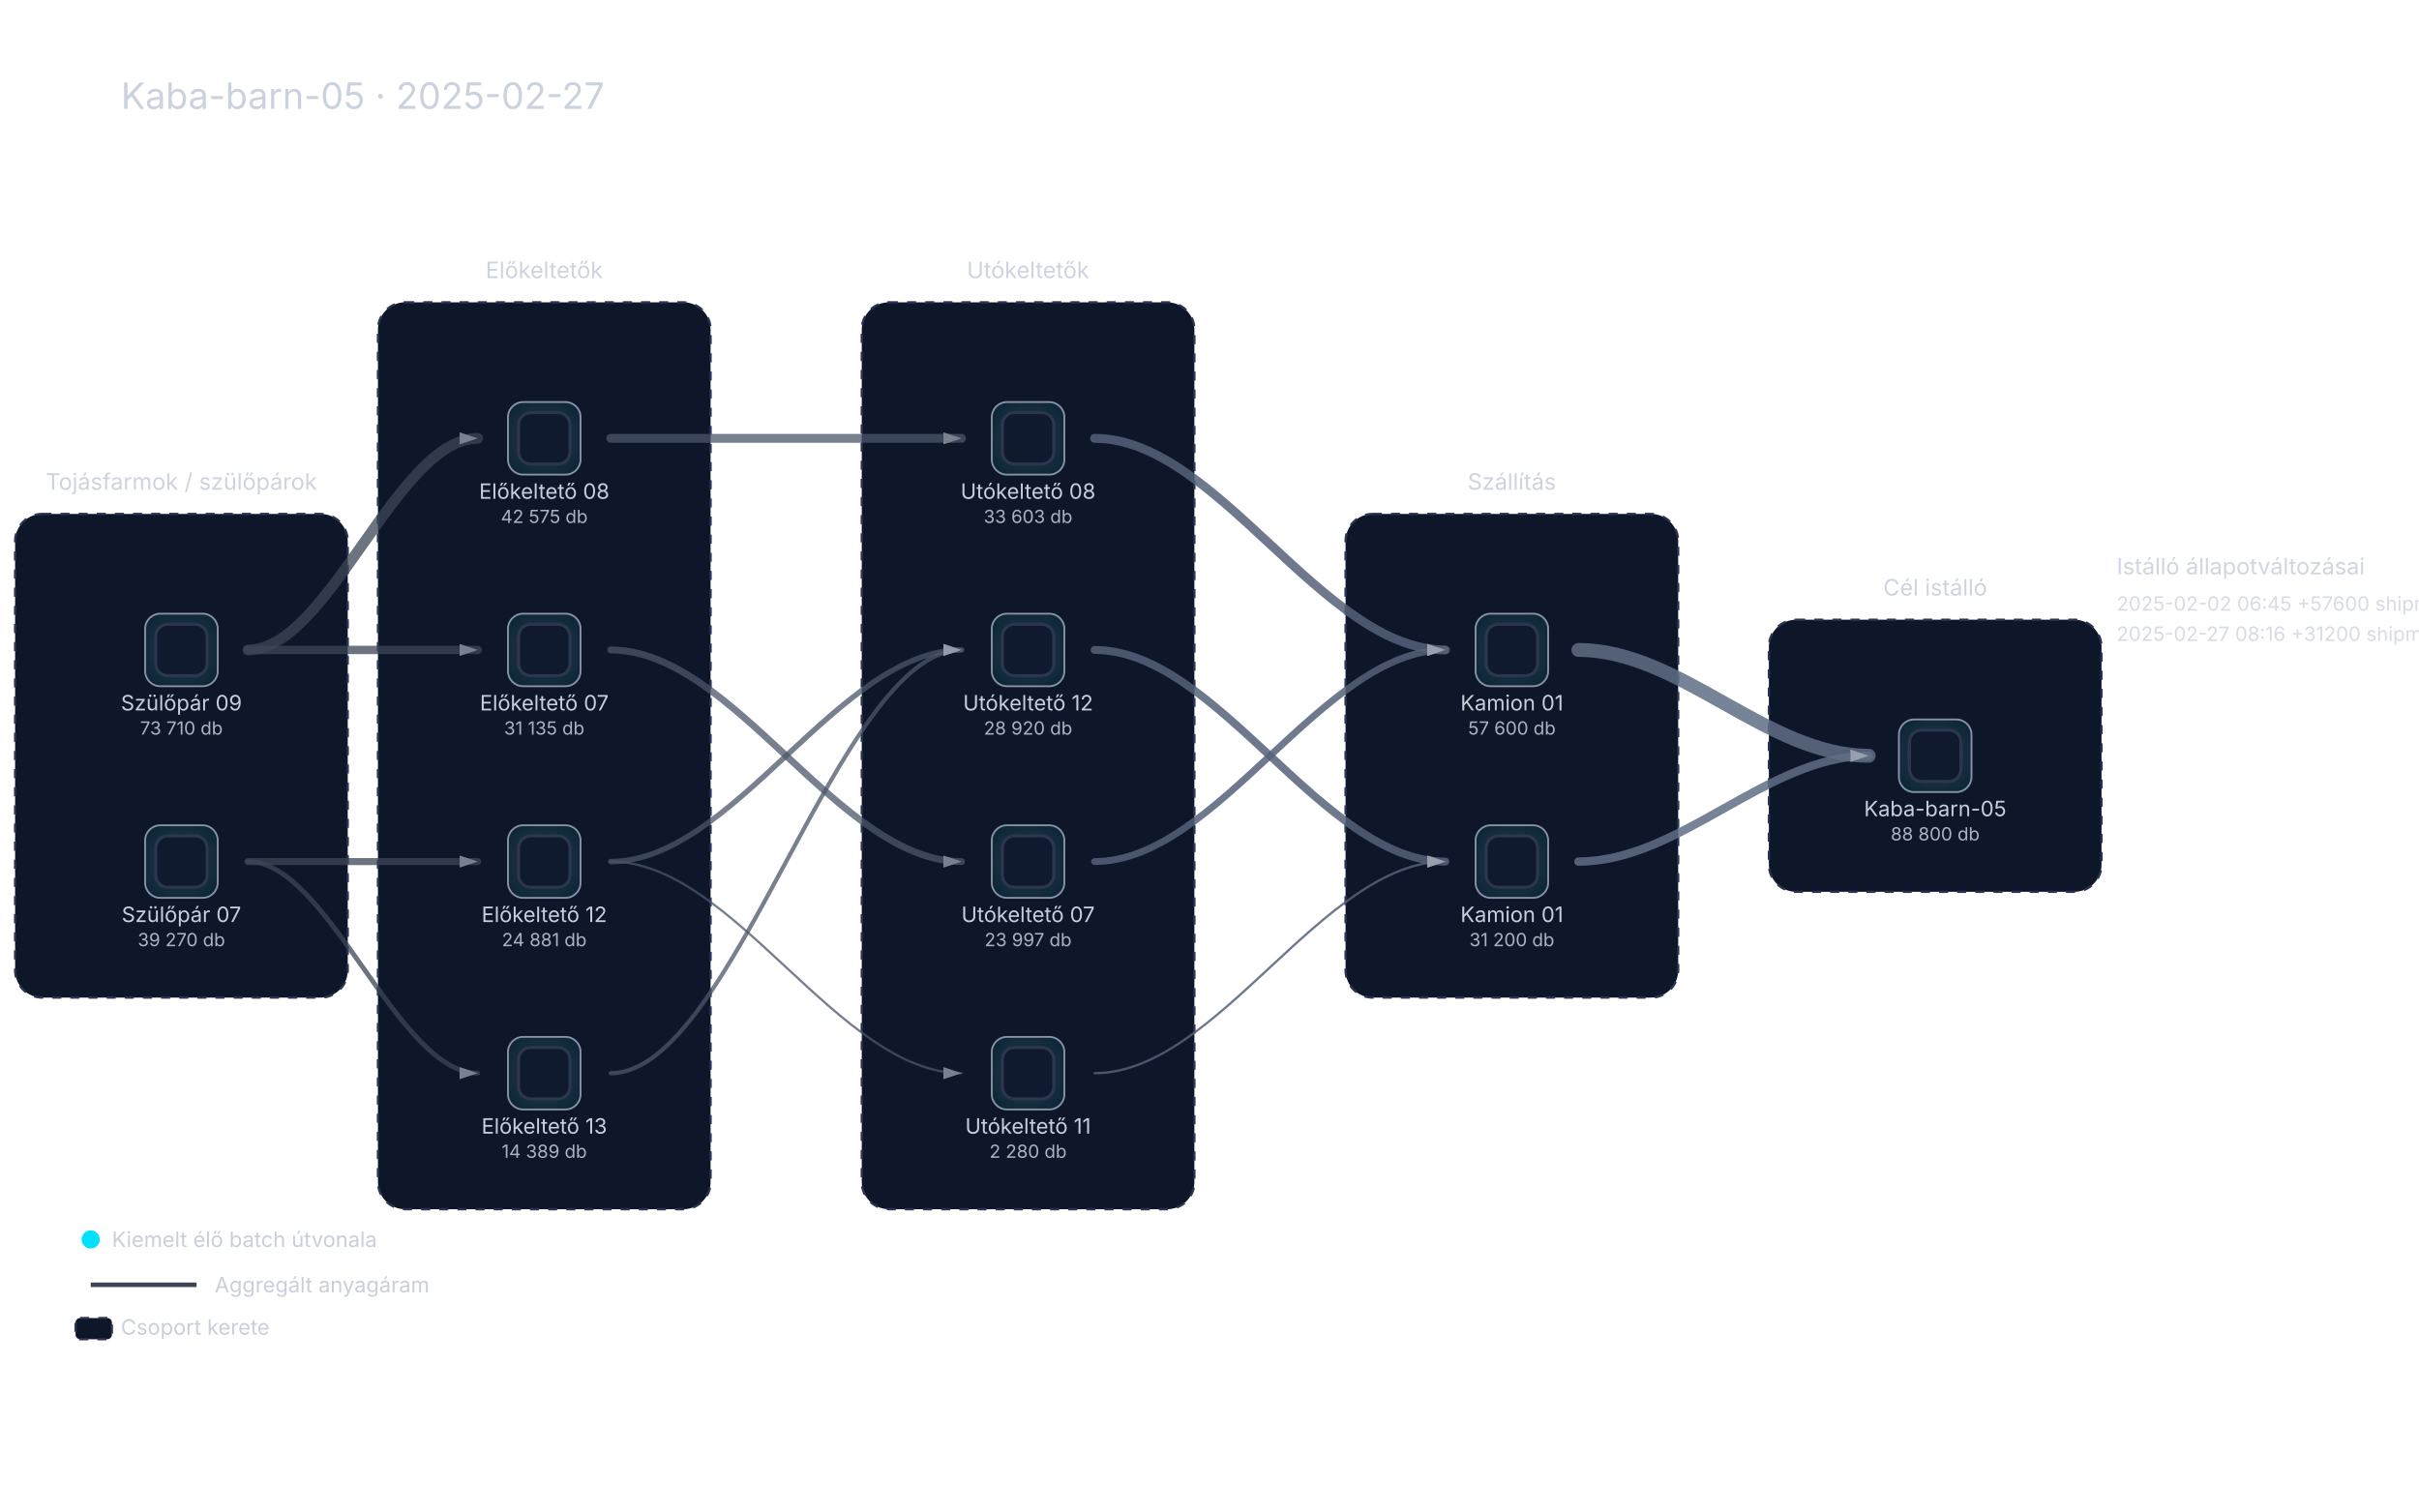
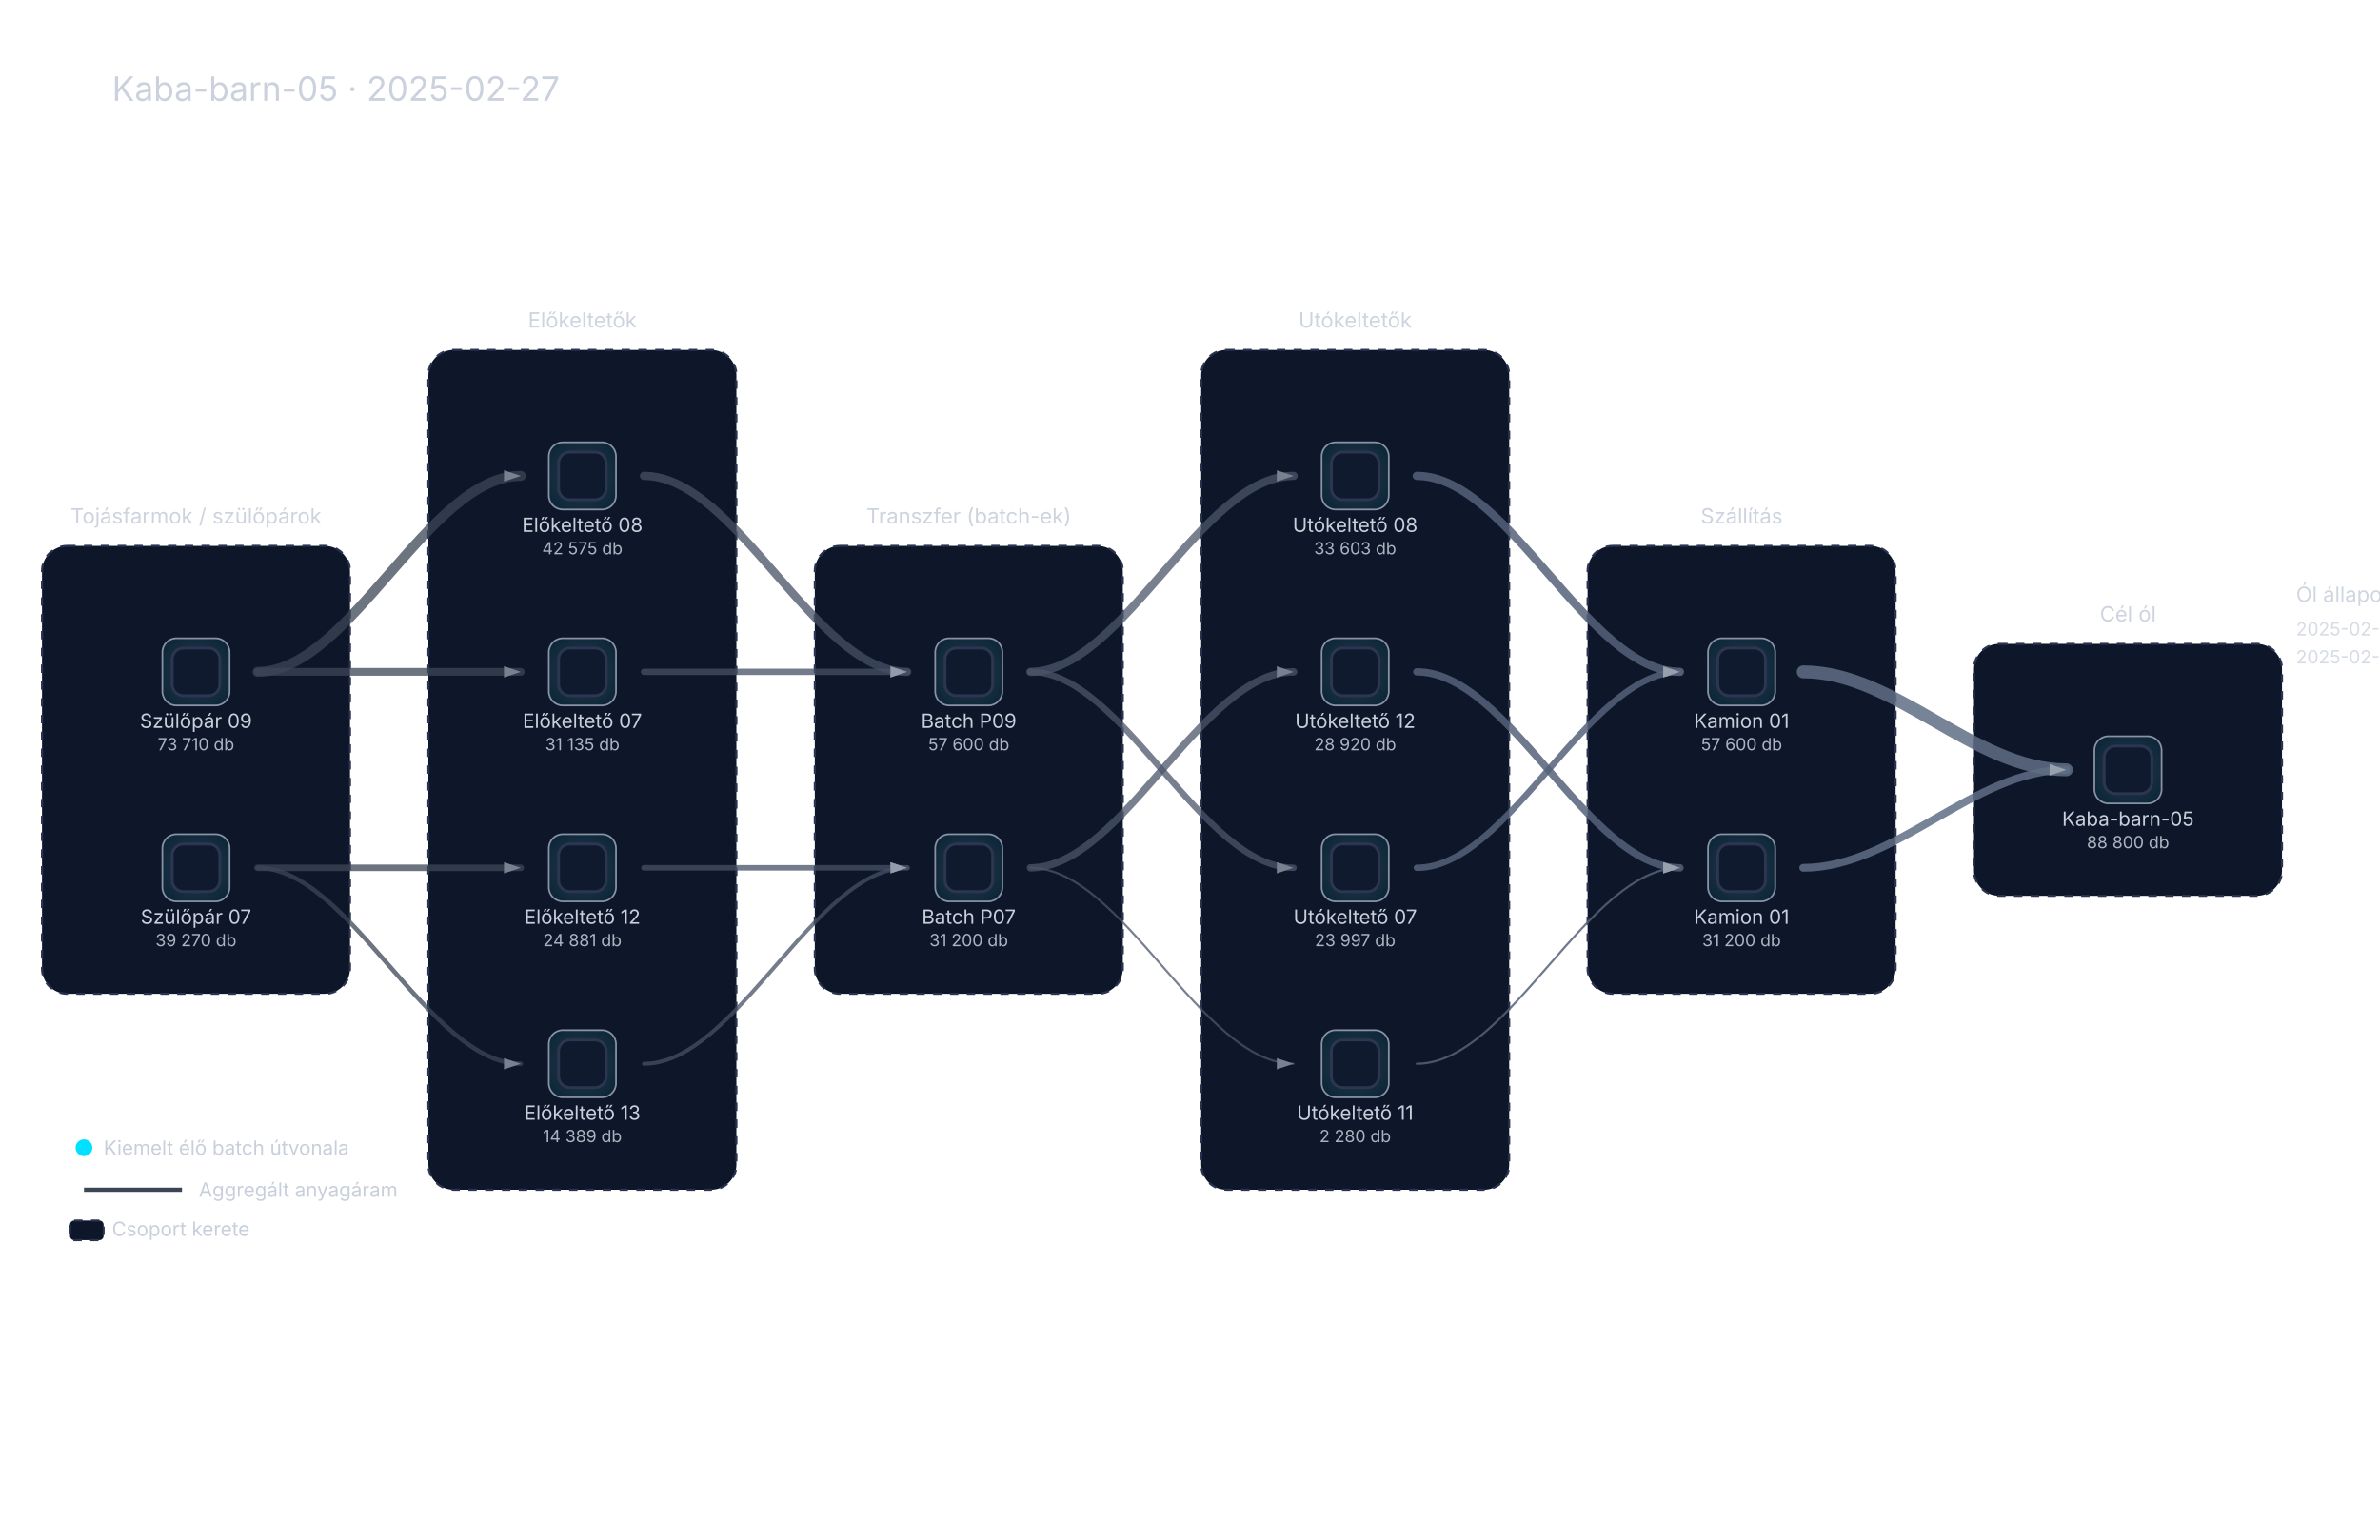
- <svg xmlns="http://www.w3.org/2000/svg" width="1600" height="1000" viewBox="0 0 1600 1000" style="background:#0b1220">
+ <svg xmlns="http://www.w3.org/2000/svg" width="1700" height="1100" viewBox="0 0 1700 1100" style="background:#0b1220">
  <defs>
    <radialGradient id="nodeGlow" cx="50%" cy="50%" r="60%">
      <stop offset="0%" stop-color="#ffffff" stop-opacity="0.15" />
      <stop offset="100%" stop-color="#00ddeb" stop-opacity="0.08" />
    </radialGradient>
    <filter id="softGlow" x="-50%" y="-50%" width="200%" height="200%">
      <feGaussianBlur stdDeviation="6" result="blur" />
      <feMerge>
        <feMergeNode in="blur" />
        <feMergeNode in="SourceGraphic" />
      </feMerge>
    </filter>
    <marker id="arrow" markerUnits="userSpaceOnUse" markerWidth="14" markerHeight="8" refX="12" refY="4" orient="auto">
      <path d="M0,0 L12,4 L0,8 Z" fill="#9aa4b2" />
    </marker>
    <marker id="arrowBright" markerUnits="userSpaceOnUse" markerWidth="16" markerHeight="10" refX="14" refY="5" orient="auto">
      <path d="M0,0 L14,5 L0,10 Z" fill="#00e0ff" />
    </marker>
    <style>
                .label { font-family: Inter, system-ui, -apple-system, Segoe UI, Roboto; fill:#c8cfdb; }
            </style>
  </defs>
  <g class="group" id="group-parent">
-     <rect x="10.0" y="340.0" width="220.0" height="320.0" rx="18" ry="18" fill="#0e172a" stroke="#2a3450" stroke-width="1.5" stroke-dasharray="6 6" />
-     <text class="label" x="120.0" y="324.0" text-anchor="middle" font-size="15" opacity="0.9">Tojásfarmok / szülőpárok</text>
+     <rect x="30.0" y="390.0" width="220.0" height="320.0" rx="18" ry="18" fill="#0e172a" stroke="#2a3450" stroke-width="1.5" stroke-dasharray="6 6" />
+     <text class="label" x="140.0" y="374.0" text-anchor="middle" font-size="15" opacity="0.9">Tojásfarmok / szülőpárok</text>
  </g>
  <g class="group" id="group-setter">
-     <rect x="250.0" y="200.0" width="220.0" height="600.0" rx="18" ry="18" fill="#0e172a" stroke="#2a3450" stroke-width="1.5" stroke-dasharray="6 6" />
-     <text class="label" x="360.0" y="184.0" text-anchor="middle" font-size="15" opacity="0.9">Előkeltetők</text>
+     <rect x="306.0" y="250.0" width="220.0" height="600.0" rx="18" ry="18" fill="#0e172a" stroke="#2a3450" stroke-width="1.5" stroke-dasharray="6 6" />
+     <text class="label" x="416.0" y="234.0" text-anchor="middle" font-size="15" opacity="0.9">Előkeltetők</text>
+   </g>
+   <g class="group" id="group-transfer">
+     <rect x="582.0" y="390.0" width="220.0" height="320.0" rx="18" ry="18" fill="#0e172a" stroke="#2a3450" stroke-width="1.5" stroke-dasharray="6 6" />
+     <text class="label" x="692.0" y="374.0" text-anchor="middle" font-size="15" opacity="0.9">Transzfer (batch-ek)</text>
  </g>
  <g class="group" id="group-hatcher">
-     <rect x="570.0" y="200.0" width="220.0" height="600.0" rx="18" ry="18" fill="#0e172a" stroke="#2a3450" stroke-width="1.5" stroke-dasharray="6 6" />
-     <text class="label" x="680.0" y="184.0" text-anchor="middle" font-size="15" opacity="0.9">Utókeltetők</text>
+     <rect x="858.0" y="250.0" width="220.0" height="600.0" rx="18" ry="18" fill="#0e172a" stroke="#2a3450" stroke-width="1.5" stroke-dasharray="6 6" />
+     <text class="label" x="968.0" y="234.0" text-anchor="middle" font-size="15" opacity="0.9">Utókeltetők</text>
  </g>
  <g class="group" id="group-truck">
-     <rect x="890.0" y="340.0" width="220.0" height="320.0" rx="18" ry="18" fill="#0e172a" stroke="#2a3450" stroke-width="1.5" stroke-dasharray="6 6" />
-     <text class="label" x="1000.0" y="324.0" text-anchor="middle" font-size="15" opacity="0.9">Szállítás</text>
+     <rect x="1134.0" y="390.0" width="220.0" height="320.0" rx="18" ry="18" fill="#0e172a" stroke="#2a3450" stroke-width="1.5" stroke-dasharray="6 6" />
+     <text class="label" x="1244.0" y="374.0" text-anchor="middle" font-size="15" opacity="0.9">Szállítás</text>
  </g>
  <g class="group" id="group-barn">
-     <rect x="1170.0" y="410.0" width="220.0" height="180.0" rx="18" ry="18" fill="#0e172a" stroke="#2a3450" stroke-width="1.5" stroke-dasharray="6 6" />
-     <text class="label" x="1280.0" y="394.0" text-anchor="middle" font-size="15" opacity="0.9">Cél istálló</text>
+     <rect x="1410.0" y="460.0" width="220.0" height="180.0" rx="18" ry="18" fill="#0e172a" stroke="#2a3450" stroke-width="1.5" stroke-dasharray="6 6" />
+     <text class="label" x="1520.0" y="444.0" text-anchor="middle" font-size="15" opacity="0.9">Cél ól</text>
  </g>
-   <path d="M164.0,430.0 C217.2,430.0 262.8,430.0 316.0,430.0" fill="none" stroke="#3b4556" stroke-width="5.52" stroke-linecap="round" opacity="0.75" marker-end="url(#arrow)" />
-   <path d="M164.0,430.0 C217.2,430.0 262.8,290.0 316.0,290.0" fill="none" stroke="#3b4556" stroke-width="7.11" stroke-linecap="round" opacity="0.75" marker-end="url(#arrow)" />
-   <path d="M164.0,570.0 C217.2,570.0 262.8,570.0 316.0,570.0" fill="none" stroke="#3b4556" stroke-width="4.66" stroke-linecap="round" opacity="0.75" marker-end="url(#arrow)" />
-   <path d="M164.0,570.0 C217.2,570.0 262.8,710.0 316.0,710.0" fill="none" stroke="#3b4556" stroke-width="3.20" stroke-linecap="round" opacity="0.75" marker-end="url(#arrow)" />
-   <path d="M404.0,430.0 C485.2,430.0 554.8,570.0 636.0,570.0" fill="none" stroke="#4b566a" stroke-width="4.53" stroke-linecap="round" opacity="0.75" marker-end="url(#arrow)" />
-   <path d="M404.0,290.0 C485.2,290.0 554.8,290.0 636.0,290.0" fill="none" stroke="#4b566a" stroke-width="5.87" stroke-linecap="round" opacity="0.75" marker-end="url(#arrow)" />
-   <path d="M404.0,570.0 C485.2,570.0 554.8,430.0 636.0,430.0" fill="none" stroke="#4b566a" stroke-width="3.62" stroke-linecap="round" opacity="0.75" marker-end="url(#arrow)" />
-   <path d="M404.0,570.0 C485.2,570.0 554.8,710.0 636.0,710.0" fill="none" stroke="#4b566a" stroke-width="1.52" stroke-linecap="round" opacity="0.75" marker-end="url(#arrow)" />
-   <path d="M404.0,710.0 C485.2,710.0 554.8,430.0 636.0,430.0" fill="none" stroke="#4b566a" stroke-width="2.79" stroke-linecap="round" opacity="0.75" marker-end="url(#arrow)" />
-   <path d="M724.0,570.0 C805.2,570.0 874.8,430.0 956.0,430.0" fill="none" stroke="#55617a" stroke-width="4.53" stroke-linecap="round" opacity="0.85" marker-end="url(#arrow)" />
-   <path d="M724.0,290.0 C805.2,290.0 874.8,430.0 956.0,430.0" fill="none" stroke="#55617a" stroke-width="5.87" stroke-linecap="round" opacity="0.85" marker-end="url(#arrow)" />
-   <path d="M724.0,430.0 C805.2,430.0 874.8,570.0 956.0,570.0" fill="none" stroke="#55617a" stroke-width="5.22" stroke-linecap="round" opacity="0.85" marker-end="url(#arrow)" />
-   <path d="M724.0,710.0 C805.2,710.0 874.8,570.0 956.0,570.0" fill="none" stroke="#55617a" stroke-width="1.52" stroke-linecap="round" opacity="0.85" marker-end="url(#arrow)" />
-   <path d="M1044.0,430.0 C1111.2,430.0 1168.8,500.0 1236.0,500.0" fill="none" stroke="#5f6d85" stroke-width="9.20" stroke-linecap="round" opacity="0.85" marker-end="url(#arrow)" />
-   <path d="M1044.0,570.0 C1111.2,570.0 1168.8,500.0 1236.0,500.0" fill="none" stroke="#5f6d85" stroke-width="5.53" stroke-linecap="round" opacity="0.85" marker-end="url(#arrow)" />
-   <g class="node" transform="translate(120.0,430.0)">
+   <path d="M184.0,480.0 C249.8,480.0 306.2,480.0 372.0,480.0" fill="none" stroke="#3b4556" stroke-width="5.52" stroke-linecap="round" opacity="0.75" marker-end="url(#arrow)" />
+   <path d="M184.0,480.0 C249.8,480.0 306.2,340.0 372.0,340.0" fill="none" stroke="#3b4556" stroke-width="7.11" stroke-linecap="round" opacity="0.75" marker-end="url(#arrow)" />
+   <path d="M184.0,620.0 C249.8,620.0 306.2,620.0 372.0,620.0" fill="none" stroke="#3b4556" stroke-width="4.66" stroke-linecap="round" opacity="0.75" marker-end="url(#arrow)" />
+   <path d="M184.0,620.0 C249.8,620.0 306.2,760.0 372.0,760.0" fill="none" stroke="#3b4556" stroke-width="3.20" stroke-linecap="round" opacity="0.75" marker-end="url(#arrow)" />
+   <path d="M460.0,480.0 C525.8,480.0 582.2,480.0 648.0,480.0" fill="none" stroke="#465065" stroke-width="4.53" stroke-linecap="round" opacity="0.75" marker-end="url(#arrow)" />
+   <path d="M460.0,340.0 C525.8,340.0 582.2,480.0 648.0,480.0" fill="none" stroke="#465065" stroke-width="5.87" stroke-linecap="round" opacity="0.75" marker-end="url(#arrow)" />
+   <path d="M460.0,620.0 C525.8,620.0 582.2,620.0 648.0,620.0" fill="none" stroke="#465065" stroke-width="3.94" stroke-linecap="round" opacity="0.75" marker-end="url(#arrow)" />
+   <path d="M460.0,760.0 C525.8,760.0 582.2,620.0 648.0,620.0" fill="none" stroke="#465065" stroke-width="2.79" stroke-linecap="round" opacity="0.75" marker-end="url(#arrow)" />
+   <path d="M736.0,480.0 C801.8,480.0 858.2,620.0 924.0,620.0" fill="none" stroke="#4b566a" stroke-width="4.53" stroke-linecap="round" opacity="0.75" marker-end="url(#arrow)" />
+   <path d="M736.0,480.0 C801.8,480.0 858.2,340.0 924.0,340.0" fill="none" stroke="#4b566a" stroke-width="5.87" stroke-linecap="round" opacity="0.75" marker-end="url(#arrow)" />
+   <path d="M736.0,620.0 C801.8,620.0 858.2,480.0 924.0,480.0" fill="none" stroke="#4b566a" stroke-width="5.22" stroke-linecap="round" opacity="0.75" marker-end="url(#arrow)" />
+   <path d="M736.0,620.0 C801.8,620.0 858.2,760.0 924.0,760.0" fill="none" stroke="#4b566a" stroke-width="1.52" stroke-linecap="round" opacity="0.75" marker-end="url(#arrow)" />
+   <path d="M1012.0,620.0 C1077.8,620.0 1134.2,480.0 1200.0,480.0" fill="none" stroke="#55617a" stroke-width="4.53" stroke-linecap="round" opacity="0.85" marker-end="url(#arrow)" />
+   <path d="M1012.0,340.0 C1077.8,340.0 1134.2,480.0 1200.0,480.0" fill="none" stroke="#55617a" stroke-width="5.87" stroke-linecap="round" opacity="0.85" marker-end="url(#arrow)" />
+   <path d="M1012.0,480.0 C1077.8,480.0 1134.2,620.0 1200.0,620.0" fill="none" stroke="#55617a" stroke-width="5.22" stroke-linecap="round" opacity="0.85" marker-end="url(#arrow)" />
+   <path d="M1012.0,760.0 C1077.8,760.0 1134.2,620.0 1200.0,620.0" fill="none" stroke="#55617a" stroke-width="1.52" stroke-linecap="round" opacity="0.85" marker-end="url(#arrow)" />
+   <path d="M1288.0,480.0 C1353.8,480.0 1410.2,550.0 1476.0,550.0" fill="none" stroke="#5f6d85" stroke-width="9.20" stroke-linecap="round" opacity="0.85" marker-end="url(#arrow)" />
+   <path d="M1288.0,620.0 C1353.8,620.0 1410.2,550.0 1476.0,550.0" fill="none" stroke="#5f6d85" stroke-width="5.53" stroke-linecap="round" opacity="0.85" marker-end="url(#arrow)" />
+   <g class="node" transform="translate(140.0,480.0)">
    <rect x="-24.0" y="-24.0" width="48" height="48" rx="10" ry="10" fill="url(#nodeGlow)" stroke="#8a93a6" stroke-width="1.2" />
    <rect x="-17.0" y="-17.0" width="34" height="34" rx="8" ry="8" fill="#0f1a2e" stroke="#2c3650" stroke-width="2" />
    <text class="label" x="0" y="40.0" text-anchor="middle" font-size="14" fill="#e6f0ff">Szülőpár 09</text>
    <text class="label" x="0" y="56.0" text-anchor="middle" font-size="12" opacity="0.85">73 710 db</text>
  </g>
-   <g class="node" transform="translate(120.0,570.0)">
+   <g class="node" transform="translate(140.0,620.0)">
    <rect x="-24.0" y="-24.0" width="48" height="48" rx="10" ry="10" fill="url(#nodeGlow)" stroke="#8a93a6" stroke-width="1.2" />
    <rect x="-17.0" y="-17.0" width="34" height="34" rx="8" ry="8" fill="#0f1a2e" stroke="#2c3650" stroke-width="2" />
    <text class="label" x="0" y="40.0" text-anchor="middle" font-size="14" fill="#e6f0ff">Szülőpár 07</text>
    <text class="label" x="0" y="56.0" text-anchor="middle" font-size="12" opacity="0.85">39 270 db</text>
  </g>
-   <g class="node" transform="translate(360.0,290.0)">
+   <g class="node" transform="translate(416.0,340.0)">
    <rect x="-24.0" y="-24.0" width="48" height="48" rx="10" ry="10" fill="url(#nodeGlow)" stroke="#8a93a6" stroke-width="1.2" />
    <rect x="-17.0" y="-17.0" width="34" height="34" rx="8" ry="8" fill="#0f1a2e" stroke="#2c3650" stroke-width="2" />
    <text class="label" x="0" y="40.0" text-anchor="middle" font-size="14" fill="#e6f0ff">Előkeltető 08</text>
    <text class="label" x="0" y="56.0" text-anchor="middle" font-size="12" opacity="0.85">42 575 db</text>
  </g>
-   <g class="node" transform="translate(360.0,430.0)">
+   <g class="node" transform="translate(416.0,480.0)">
    <rect x="-24.0" y="-24.0" width="48" height="48" rx="10" ry="10" fill="url(#nodeGlow)" stroke="#8a93a6" stroke-width="1.2" />
    <rect x="-17.0" y="-17.0" width="34" height="34" rx="8" ry="8" fill="#0f1a2e" stroke="#2c3650" stroke-width="2" />
    <text class="label" x="0" y="40.0" text-anchor="middle" font-size="14" fill="#e6f0ff">Előkeltető 07</text>
    <text class="label" x="0" y="56.0" text-anchor="middle" font-size="12" opacity="0.85">31 135 db</text>
  </g>
-   <g class="node" transform="translate(360.0,570.0)">
+   <g class="node" transform="translate(416.0,620.0)">
    <rect x="-24.0" y="-24.0" width="48" height="48" rx="10" ry="10" fill="url(#nodeGlow)" stroke="#8a93a6" stroke-width="1.2" />
    <rect x="-17.0" y="-17.0" width="34" height="34" rx="8" ry="8" fill="#0f1a2e" stroke="#2c3650" stroke-width="2" />
    <text class="label" x="0" y="40.0" text-anchor="middle" font-size="14" fill="#e6f0ff">Előkeltető 12</text>
    <text class="label" x="0" y="56.0" text-anchor="middle" font-size="12" opacity="0.85">24 881 db</text>
  </g>
-   <g class="node" transform="translate(360.0,710.0)">
+   <g class="node" transform="translate(416.0,760.0)">
    <rect x="-24.0" y="-24.0" width="48" height="48" rx="10" ry="10" fill="url(#nodeGlow)" stroke="#8a93a6" stroke-width="1.2" />
    <rect x="-17.0" y="-17.0" width="34" height="34" rx="8" ry="8" fill="#0f1a2e" stroke="#2c3650" stroke-width="2" />
    <text class="label" x="0" y="40.0" text-anchor="middle" font-size="14" fill="#e6f0ff">Előkeltető 13</text>
    <text class="label" x="0" y="56.0" text-anchor="middle" font-size="12" opacity="0.85">14 389 db</text>
  </g>
-   <g class="node" transform="translate(680.0,290.0)">
+   <g class="node" transform="translate(692.0,480.0)">
+     <rect x="-24.0" y="-24.0" width="48" height="48" rx="10" ry="10" fill="url(#nodeGlow)" stroke="#8a93a6" stroke-width="1.2" />
+     <rect x="-17.0" y="-17.0" width="34" height="34" rx="8" ry="8" fill="#0f1a2e" stroke="#2c3650" stroke-width="2" />
+     <text class="label" x="0" y="40.0" text-anchor="middle" font-size="14" fill="#e6f0ff">Batch P09</text>
+     <text class="label" x="0" y="56.0" text-anchor="middle" font-size="12" opacity="0.85">57 600 db</text>
+   </g>
+   <g class="node" transform="translate(692.0,620.0)">
+     <rect x="-24.0" y="-24.0" width="48" height="48" rx="10" ry="10" fill="url(#nodeGlow)" stroke="#8a93a6" stroke-width="1.2" />
+     <rect x="-17.0" y="-17.0" width="34" height="34" rx="8" ry="8" fill="#0f1a2e" stroke="#2c3650" stroke-width="2" />
+     <text class="label" x="0" y="40.0" text-anchor="middle" font-size="14" fill="#e6f0ff">Batch P07</text>
+     <text class="label" x="0" y="56.0" text-anchor="middle" font-size="12" opacity="0.85">31 200 db</text>
+   </g>
+   <g class="node" transform="translate(968.0,340.0)">
    <rect x="-24.0" y="-24.0" width="48" height="48" rx="10" ry="10" fill="url(#nodeGlow)" stroke="#8a93a6" stroke-width="1.2" />
    <rect x="-17.0" y="-17.0" width="34" height="34" rx="8" ry="8" fill="#0f1a2e" stroke="#2c3650" stroke-width="2" />
    <text class="label" x="0" y="40.0" text-anchor="middle" font-size="14" fill="#e6f0ff">Utókeltető 08</text>
    <text class="label" x="0" y="56.0" text-anchor="middle" font-size="12" opacity="0.85">33 603 db</text>
  </g>
-   <g class="node" transform="translate(680.0,430.0)">
+   <g class="node" transform="translate(968.0,480.0)">
    <rect x="-24.0" y="-24.0" width="48" height="48" rx="10" ry="10" fill="url(#nodeGlow)" stroke="#8a93a6" stroke-width="1.2" />
    <rect x="-17.0" y="-17.0" width="34" height="34" rx="8" ry="8" fill="#0f1a2e" stroke="#2c3650" stroke-width="2" />
    <text class="label" x="0" y="40.0" text-anchor="middle" font-size="14" fill="#e6f0ff">Utókeltető 12</text>
    <text class="label" x="0" y="56.0" text-anchor="middle" font-size="12" opacity="0.85">28 920 db</text>
  </g>
-   <g class="node" transform="translate(680.0,570.0)">
+   <g class="node" transform="translate(968.0,620.0)">
    <rect x="-24.0" y="-24.0" width="48" height="48" rx="10" ry="10" fill="url(#nodeGlow)" stroke="#8a93a6" stroke-width="1.2" />
    <rect x="-17.0" y="-17.0" width="34" height="34" rx="8" ry="8" fill="#0f1a2e" stroke="#2c3650" stroke-width="2" />
    <text class="label" x="0" y="40.0" text-anchor="middle" font-size="14" fill="#e6f0ff">Utókeltető 07</text>
    <text class="label" x="0" y="56.0" text-anchor="middle" font-size="12" opacity="0.85">23 997 db</text>
  </g>
-   <g class="node" transform="translate(680.0,710.0)">
+   <g class="node" transform="translate(968.0,760.0)">
    <rect x="-24.0" y="-24.0" width="48" height="48" rx="10" ry="10" fill="url(#nodeGlow)" stroke="#8a93a6" stroke-width="1.2" />
    <rect x="-17.0" y="-17.0" width="34" height="34" rx="8" ry="8" fill="#0f1a2e" stroke="#2c3650" stroke-width="2" />
    <text class="label" x="0" y="40.0" text-anchor="middle" font-size="14" fill="#e6f0ff">Utókeltető 11</text>
    <text class="label" x="0" y="56.0" text-anchor="middle" font-size="12" opacity="0.85">2 280 db</text>
  </g>
-   <g class="node" transform="translate(1000.0,430.0)">
+   <g class="node" transform="translate(1244.0,480.0)">
    <rect x="-24.0" y="-24.0" width="48" height="48" rx="10" ry="10" fill="url(#nodeGlow)" stroke="#8a93a6" stroke-width="1.2" />
    <rect x="-17.0" y="-17.0" width="34" height="34" rx="8" ry="8" fill="#0f1a2e" stroke="#2c3650" stroke-width="2" />
    <text class="label" x="0" y="40.0" text-anchor="middle" font-size="14" fill="#e6f0ff">Kamion 01</text>
    <text class="label" x="0" y="56.0" text-anchor="middle" font-size="12" opacity="0.85">57 600 db</text>
  </g>
-   <g class="node" transform="translate(1000.0,570.0)">
+   <g class="node" transform="translate(1244.0,620.0)">
    <rect x="-24.0" y="-24.0" width="48" height="48" rx="10" ry="10" fill="url(#nodeGlow)" stroke="#8a93a6" stroke-width="1.2" />
    <rect x="-17.0" y="-17.0" width="34" height="34" rx="8" ry="8" fill="#0f1a2e" stroke="#2c3650" stroke-width="2" />
    <text class="label" x="0" y="40.0" text-anchor="middle" font-size="14" fill="#e6f0ff">Kamion 01</text>
    <text class="label" x="0" y="56.0" text-anchor="middle" font-size="12" opacity="0.85">31 200 db</text>
  </g>
-   <g class="node" transform="translate(1280.0,500.0)">
+   <g class="node" transform="translate(1520.0,550.0)">
    <rect x="-24.0" y="-24.0" width="48" height="48" rx="10" ry="10" fill="url(#nodeGlow)" stroke="#8a93a6" stroke-width="1.2" />
    <rect x="-17.0" y="-17.0" width="34" height="34" rx="8" ry="8" fill="#0f1a2e" stroke="#2c3650" stroke-width="2" />
    <text class="label" x="0" y="40.0" text-anchor="middle" font-size="14" fill="#e6f0ff">Kaba-barn-05</text>
    <text class="label" x="0" y="56.0" text-anchor="middle" font-size="12" opacity="0.85">88 800 db</text>
  </g>
  <text class="label" x="80" y="72" font-size="24" fill="#f2f5ff" opacity="0.95">Kaba-barn-05 · 2025-02-27</text>
  <g transform="translate(60,820)">
    <circle cx="0" cy="0" r="6" fill="#00e0ff" />
    <text class="label" x="14" y="5" font-size="14">Kiemelt élő batch útvonala</text>
    <line x1="0" y1="30" x2="70" y2="30" stroke="#3b4556" stroke-width="3" />
    <text class="label" x="82" y="35" font-size="14">Aggregált anyagáram</text>
    <rect x="-10" y="52" width="24" height="14" rx="3" ry="3" fill="#0e172a" stroke="#2a3450" stroke-width="1.5" stroke-dasharray="6 6" />
    <text class="label" x="20" y="63" font-size="14">Csoport kerete</text>
  </g>
-   <g transform="translate(1400.0,380.0)">
-     <text class="label" x="0" y="0" font-size="15" opacity="0.85">Istálló állapotváltozásai</text>
+   <g transform="translate(1640.0,430.0)">
+     <text class="label" x="0" y="0" font-size="15" opacity="0.85">Ól állapotváltozásai</text>
    <text class="label" x="0" y="24" font-size="13" opacity="0.75">2025-02-02 06:45 +57600 shipment-8 · shipment-8-truck-01</text>
    <text class="label" x="0" y="44" font-size="13" opacity="0.75">2025-02-27 08:16 +31200 shipment-81 · shipment-81-truck-01</text>
  </g>
</svg>
